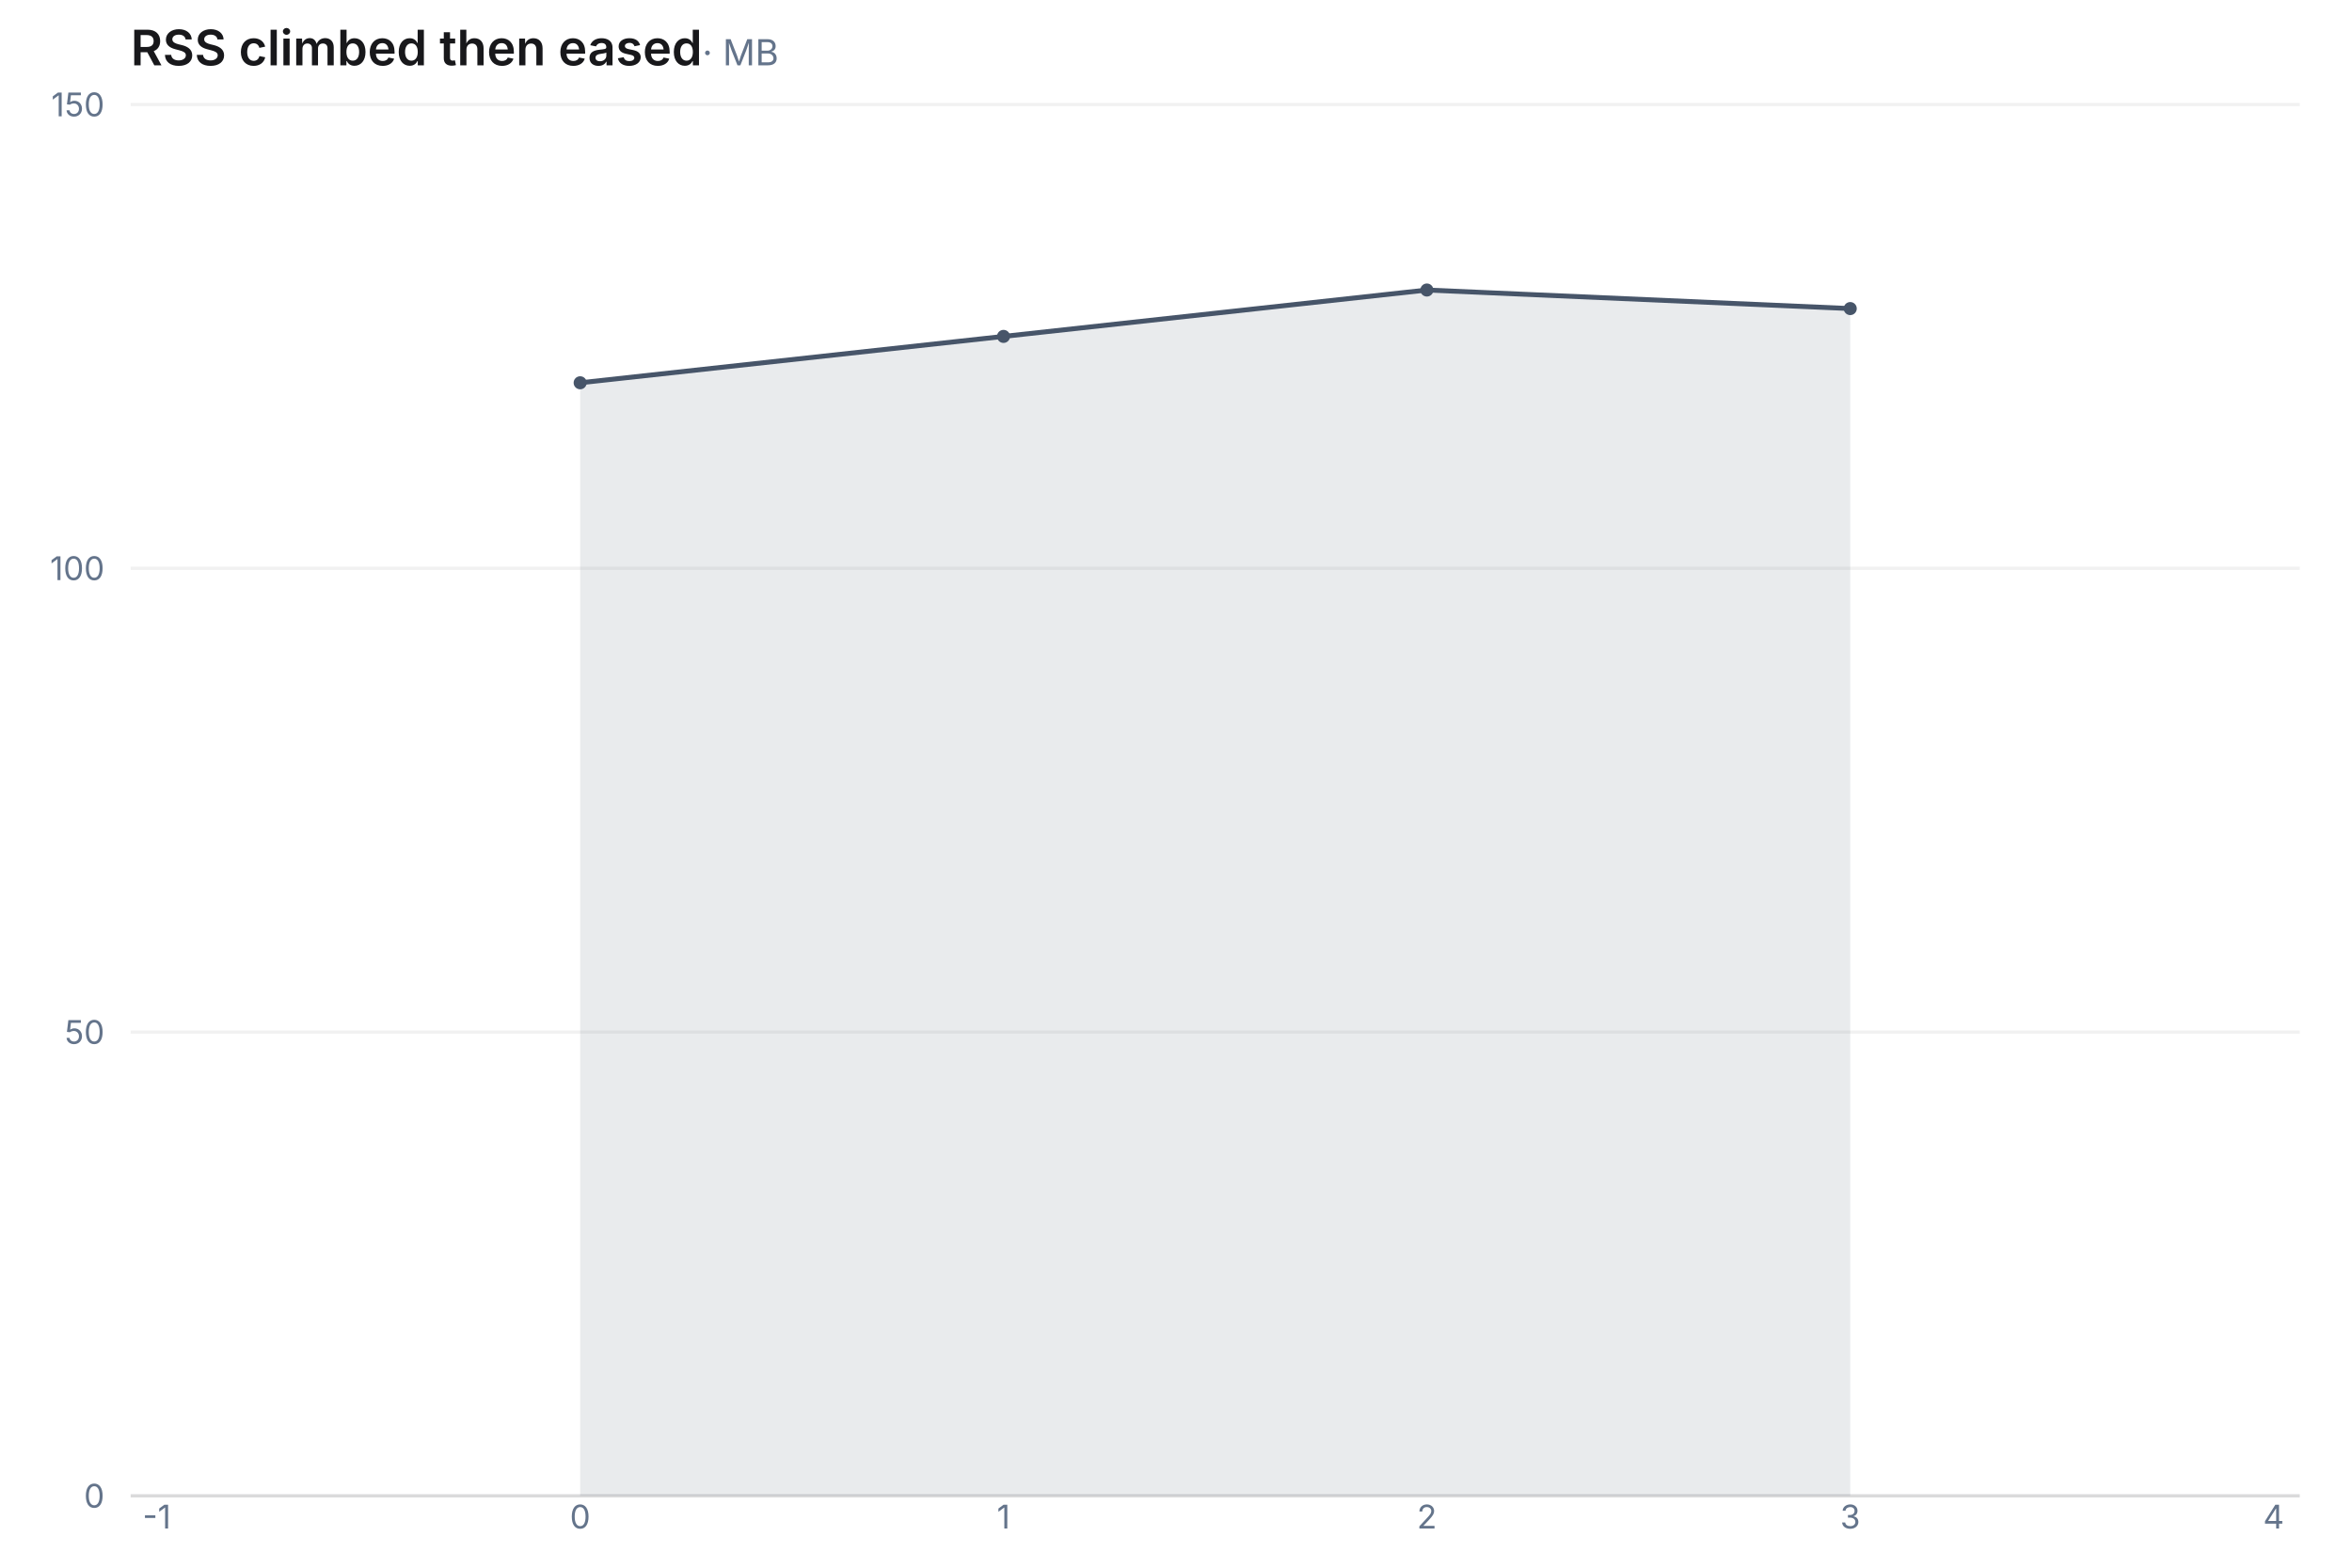
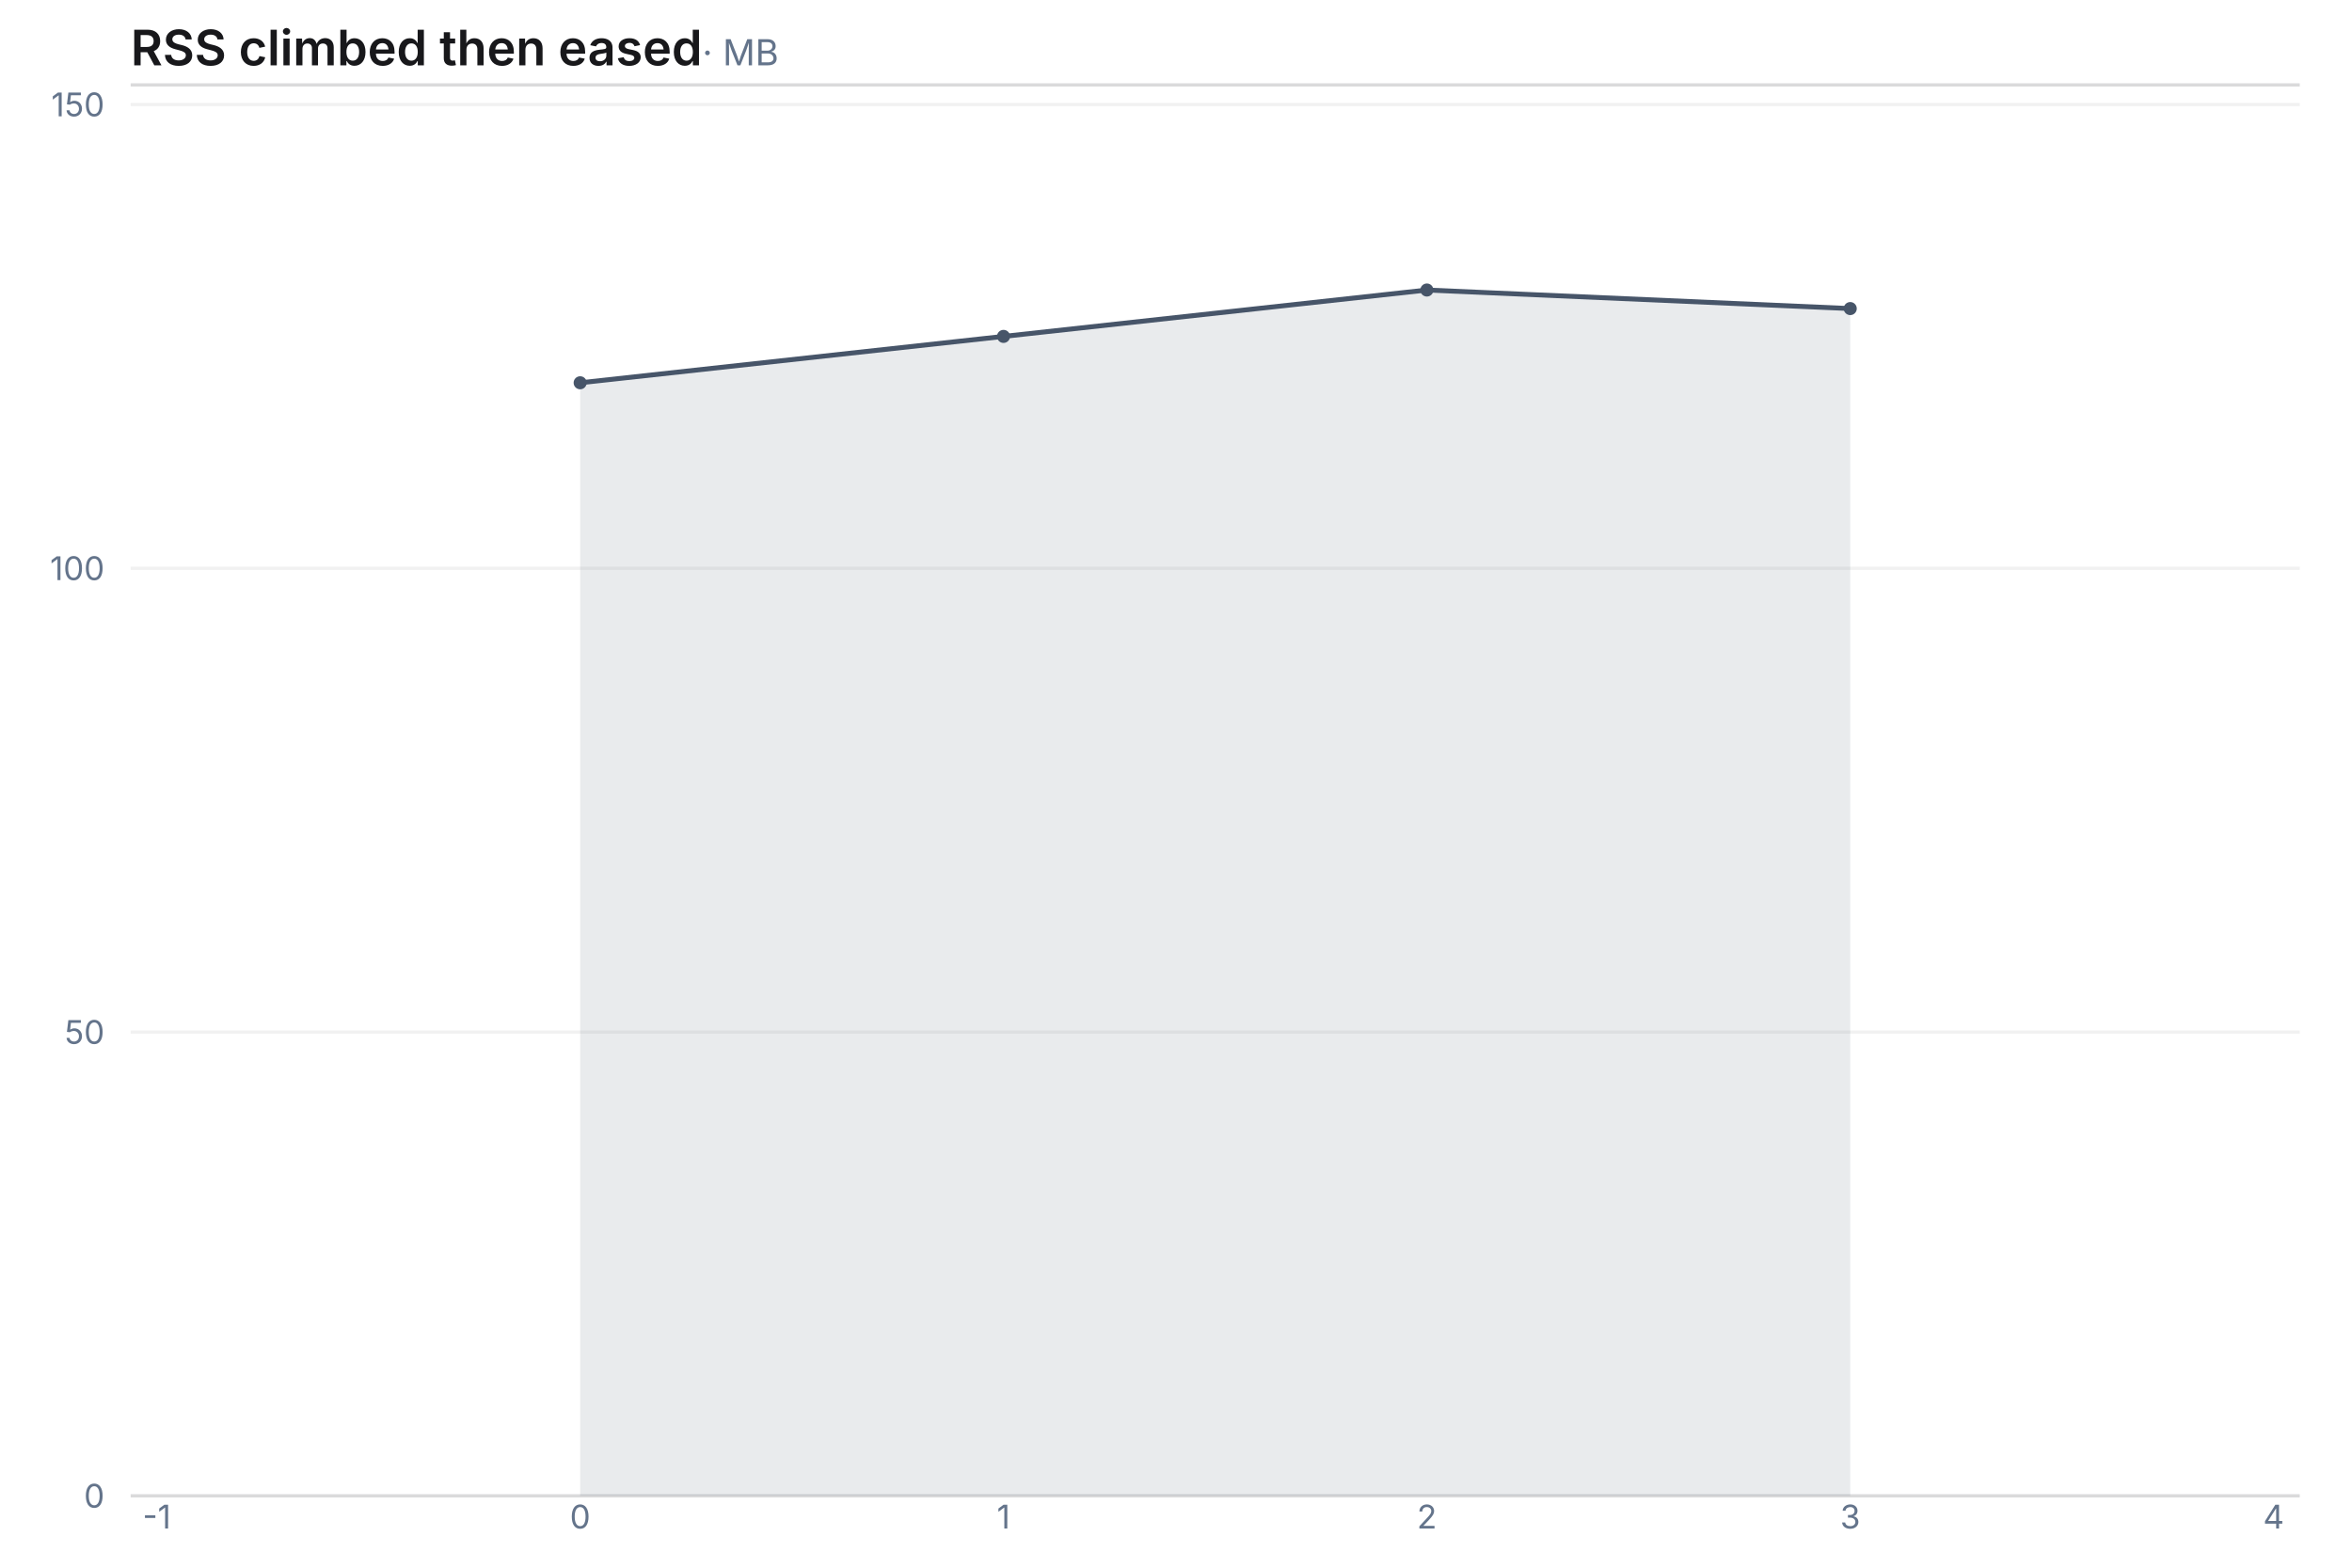
<svg xmlns="http://www.w3.org/2000/svg" width="720" height="480" viewBox="0 0 720 480" role="img" aria-label="area chart: RSS climbed then eased (MB), 4 rows" aria-labelledby="mv-65fa4577cb354284-title" aria-describedby="mv-65fa4577cb354284-desc" data-markvis="2" data-chart-type="area" data-id="mv-65fa4577cb354284" font-family="Inter, ui-sans-serif, system-ui, -apple-system, &quot;Segoe UI&quot;, sans-serif" font-size="12">
  <text x="40" y="20" text-anchor="start" font-size="15" font-weight="600" fill="#18181B">RSS climbed then eased<tspan font-size="11" font-weight="400" fill="#64748B"> · MB</tspan>
  </text>
+   <line x1="40" x2="704" y1="26" y2="26" stroke="#18181B" stroke-opacity="0.16" stroke-width="1" data-title-rule="1" />
  <g fill="none" stroke="#18181B" stroke-opacity="0.06" stroke-width="1">
    <line x1="40" x2="704" y1="316" y2="316" />
    <line x1="40" x2="704" y1="174" y2="174" />
    <line x1="40" x2="704" y1="32" y2="32" />
  </g>
  <path d="M40 458 L704 458" fill="none" stroke="#18181B" stroke-opacity="0.16" stroke-width="1" />
  <g fill="#64748B" font-size="10" font-weight="400">
    <text x="32" y="458" text-anchor="end" dominant-baseline="middle">0</text>
    <text x="32" y="316" text-anchor="end" dominant-baseline="middle">50</text>
    <text x="32" y="174" text-anchor="end" dominant-baseline="middle">100</text>
    <text x="32" y="32" text-anchor="end" dominant-baseline="middle">150</text>
    <text x="48" y="468" text-anchor="middle" font-size="10" data-full-label="-1">-1</text>
    <text x="177.6" y="468" text-anchor="middle" font-size="10" data-full-label="0">0</text>
    <text x="307.2" y="468" text-anchor="middle" font-size="10" data-full-label="1">1</text>
    <text x="436.8" y="468" text-anchor="middle" font-size="10" data-full-label="2">2</text>
    <text x="566.4" y="468" text-anchor="middle" font-size="10" data-full-label="3">3</text>
    <text x="696" y="468" text-anchor="middle" font-size="10" data-full-label="4">4</text>
  </g>
  <g fill="none">
    <path d="M177.6 117.2 L307.2 103 L436.8 88.8 L566.4 94.48 L566.4 458 L177.6 458 Z" fill="#475569" fill-opacity="0.12" stroke="none" data-series="rss" />
    <path d="M177.6 117.2 L307.2 103 L436.8 88.8 L566.4 94.48" fill="none" stroke="#475569" stroke-width="1.5" stroke-linejoin="round" stroke-linecap="round" data-series="rss" />
    <circle cx="177.6" cy="117.2" r="2" fill="#475569" stroke="none" data-series="rss" />
    <circle cx="307.2" cy="103" r="2" fill="#475569" stroke="none" data-series="rss" />
    <circle cx="436.8" cy="88.8" r="2" fill="#475569" stroke="none" data-series="rss" />
    <circle cx="566.4" cy="94.48" r="2" fill="#475569" stroke="none" data-series="rss" />
  </g>
</svg>
